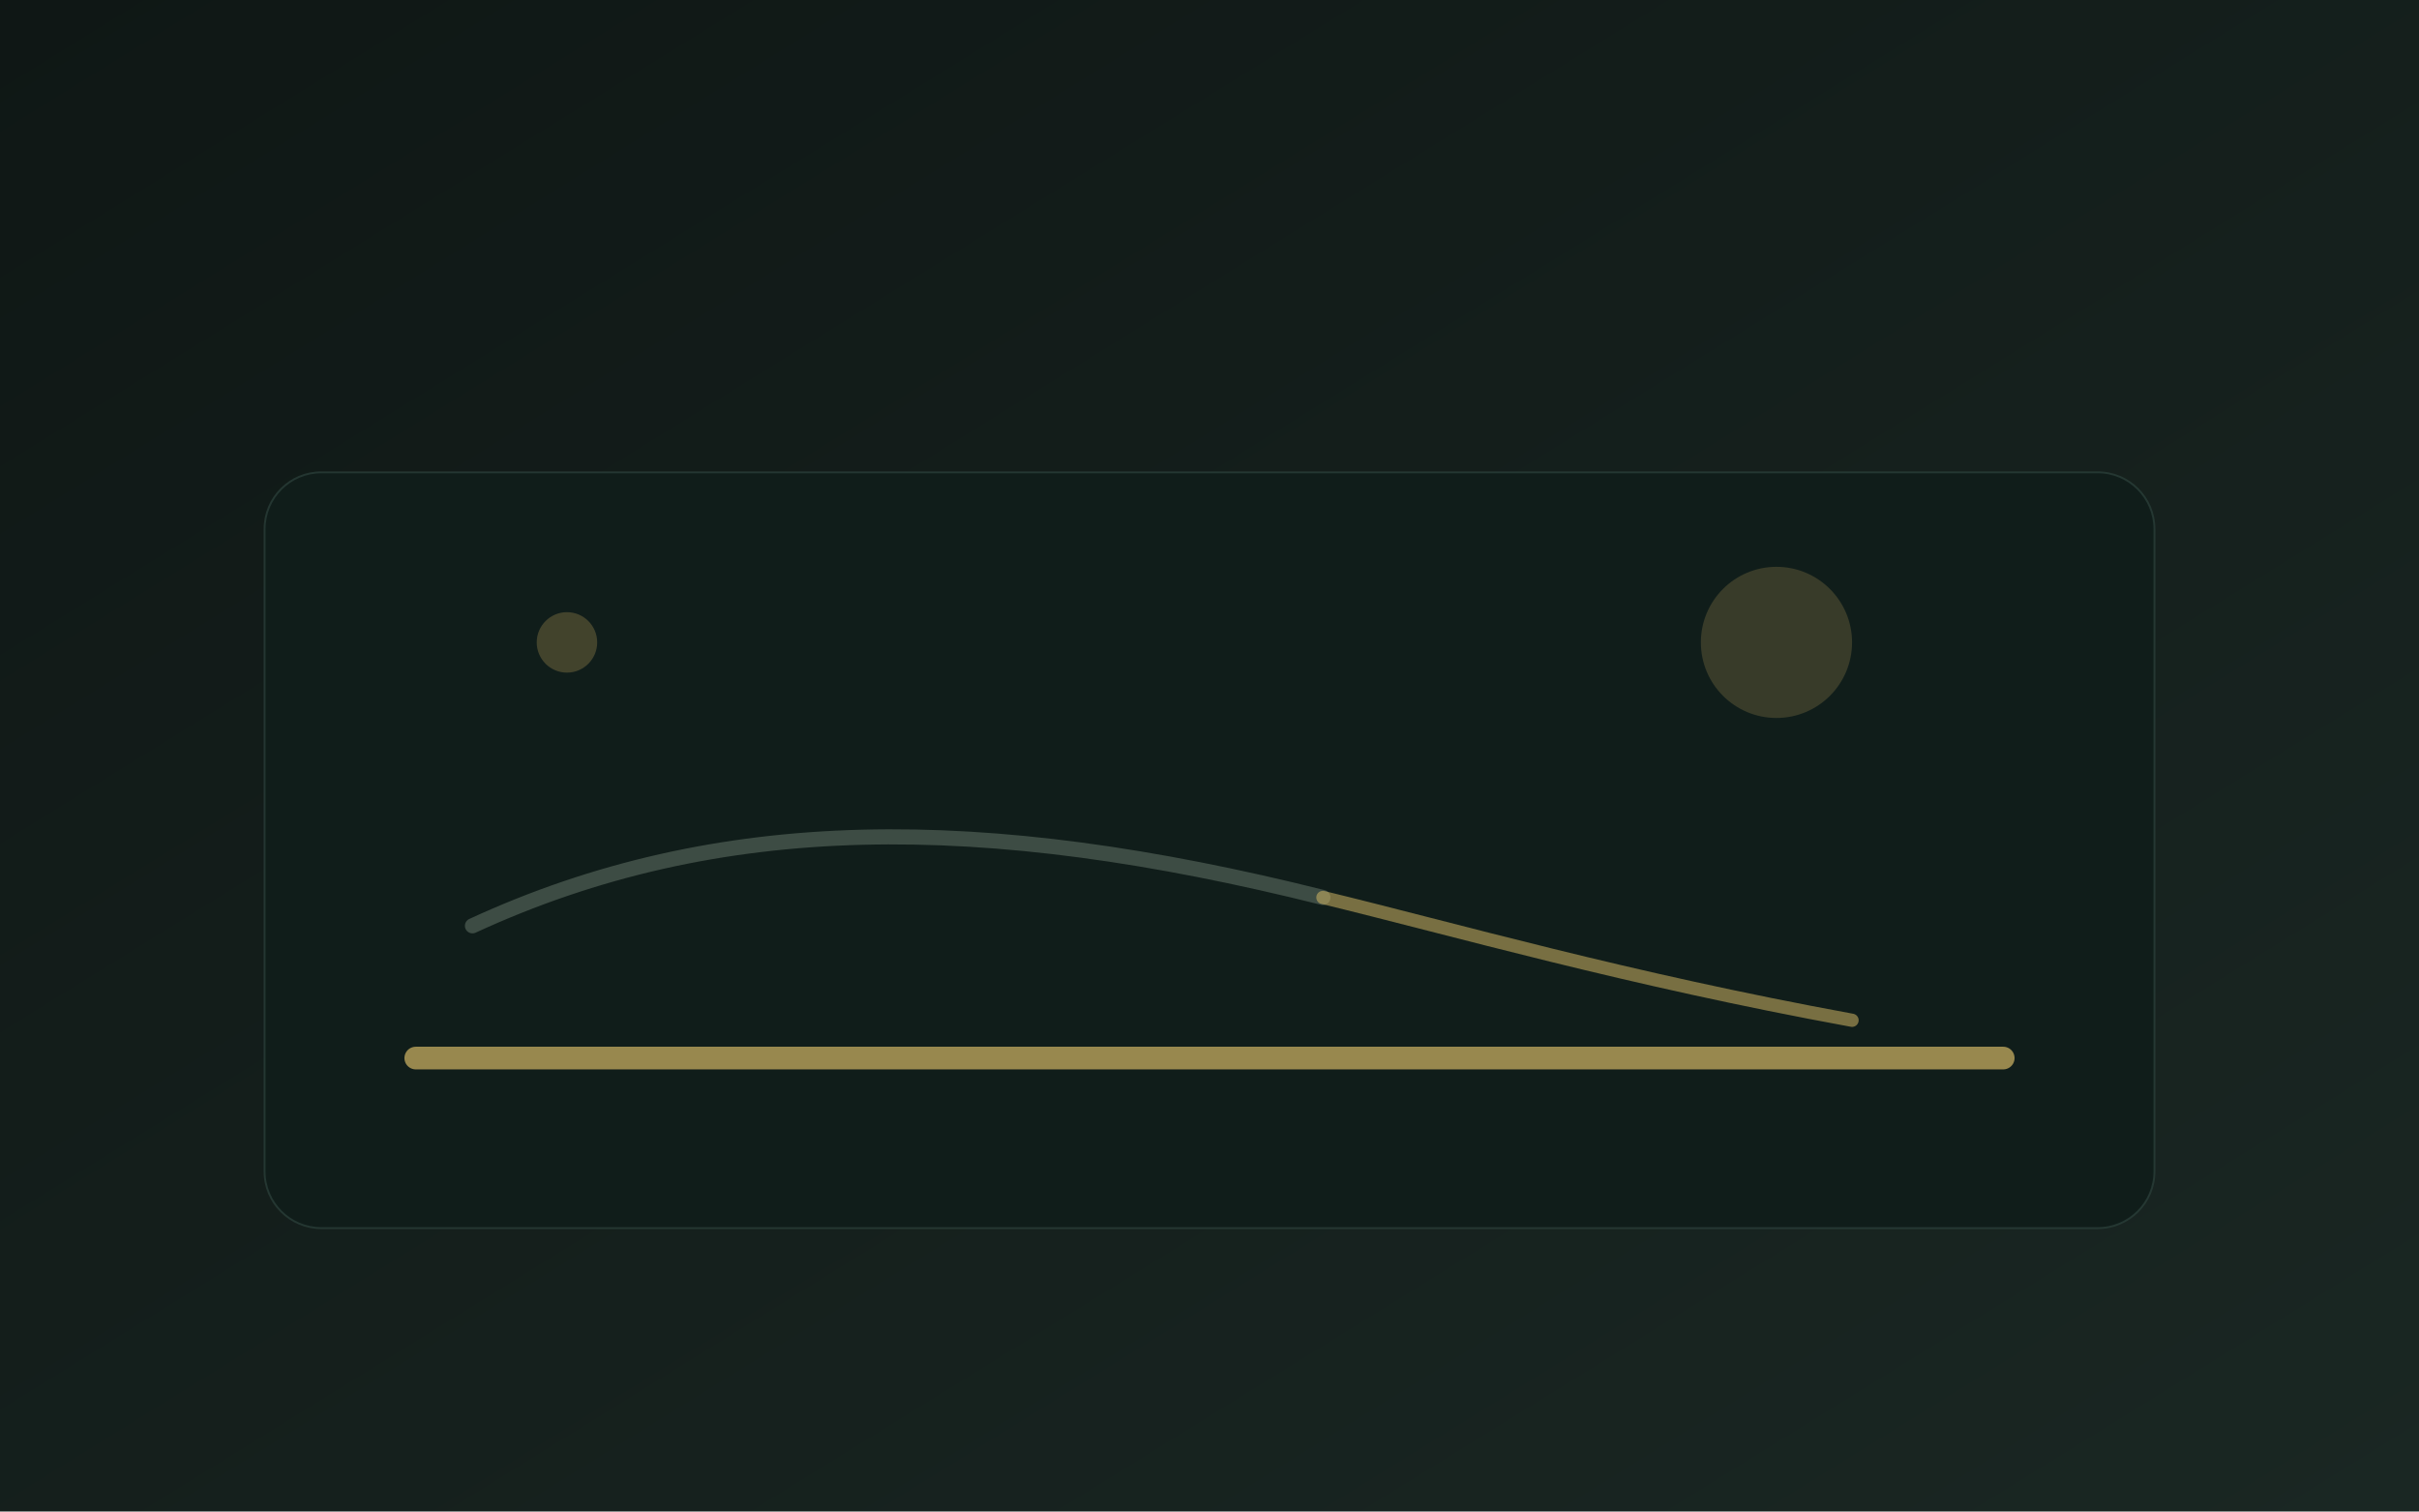
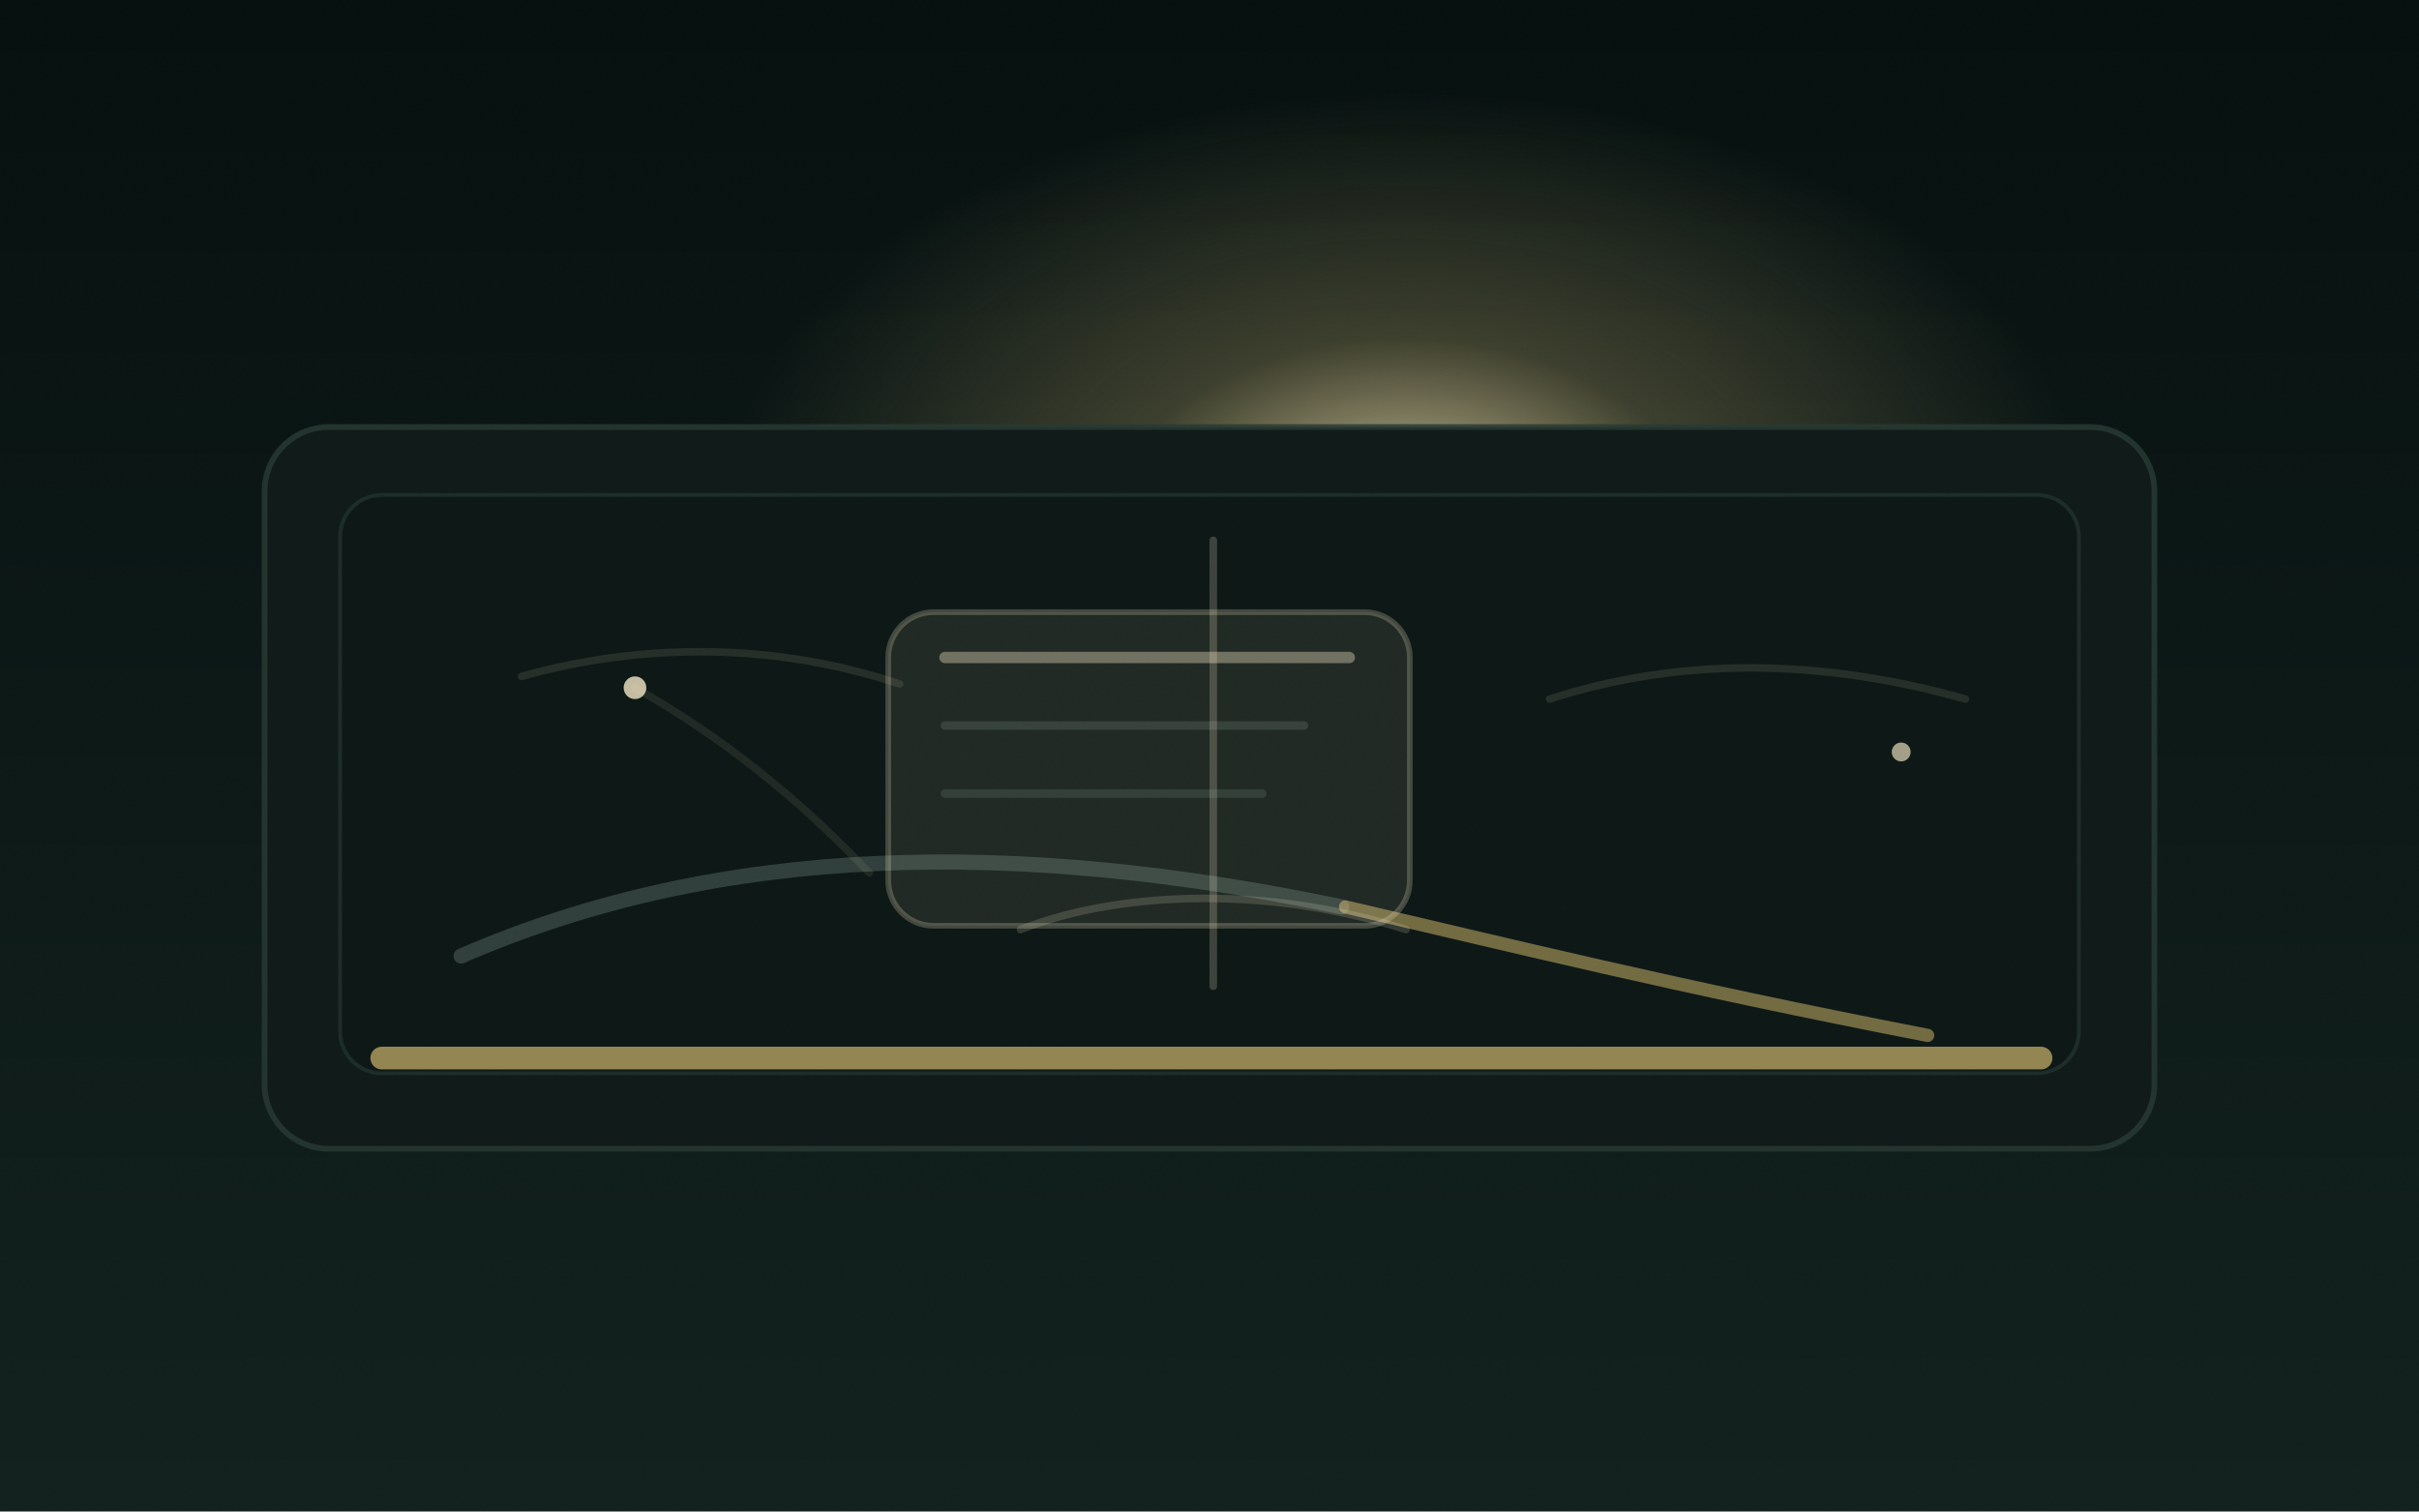
<svg xmlns="http://www.w3.org/2000/svg" viewBox="0 0 1280 800" role="img" aria-label="Workbench focus">
  <defs>
-     <linearGradient id="bg" x1="0" y1="0" x2="1" y2="1">
-       <stop offset="0%" stop-color="#0f1715" />
-       <stop offset="100%" stop-color="#1a2723" />
+     <linearGradient id="bg" x1="0" y1="0" x2="0" y2="1">
+       <stop offset="0%" stop-color="#06100f" />
+       <stop offset="100%" stop-color="#12211e" />
    </linearGradient>
+     <radialGradient id="lamp" cx="58%" cy="34%" r="28%">
+       <stop offset="0%" stop-color="#fff1ce" stop-opacity="0.8" />
+       <stop offset="42%" stop-color="#f0d58b" stop-opacity="0.22" />
+       <stop offset="100%" stop-color="#f0d58b" stop-opacity="0" />
+     </radialGradient>
+     <filter id="blur18" x="-20%" y="-20%" width="140%" height="140%">
+       <feGaussianBlur stdDeviation="18" />
+     </filter>
+     <filter id="grain" x="-10%" y="-10%" width="120%" height="120%">
+       <feTurbulence type="fractalNoise" baseFrequency="0.84" numOctaves="2" seed="27" />
+       <feComponentTransfer>
+         <feFuncA type="table" tableValues="0 0.05" />
+       </feComponentTransfer>
+     </filter>
  </defs>
  <rect width="1280" height="800" fill="url(#bg)" />
-   <rect x="140" y="250" width="1000" height="400" rx="30" fill="#101d1a" stroke="#2d423c" stroke-opacity="0.7" />
-   <path d="M220 560 H1060" stroke="#d2b565" stroke-opacity="0.7" stroke-width="12" stroke-linecap="round" />
-   <path d="M250 490 C 380 430, 520 430, 700 475" fill="none" stroke="#8ea08f" stroke-opacity="0.36" stroke-width="8" stroke-linecap="round" />
-   <path d="M700 475 C 770 492, 860 518, 980 540" fill="none" stroke="#d2b565" stroke-opacity="0.54" stroke-width="7" stroke-linecap="round" />
-   <circle cx="940" cy="340" r="40" fill="#d8b766" fill-opacity="0.2" />
-   <circle cx="300" cy="340" r="16" fill="#d8b766" fill-opacity="0.25" />
+   <rect width="1280" height="800" fill="url(#lamp)" />
+   <circle cx="944" cy="334" r="64" fill="#fff1ce" fill-opacity="0.18" filter="url(#blur18)" />
+   <circle cx="944" cy="334" r="38" fill="#fff1ce" fill-opacity="0.24" />
+   <rect x="140" y="226" width="1000" height="382" rx="34" fill="#101b19" stroke="#283a34" stroke-opacity="0.82" stroke-width="3" />
+   <rect x="180" y="262" width="920" height="306" rx="22" fill="#0d1816" stroke="#2b413a" stroke-opacity="0.5" stroke-width="2" />
+   <path d="M202 560 H1080" stroke="#e0c372" stroke-opacity="0.64" stroke-width="12" stroke-linecap="round" />
+   <path d="M244 506 C 382 446, 538 444, 710 480" fill="none" stroke="#8ea59a" stroke-opacity="0.28" stroke-width="8" stroke-linecap="round" />
+   <path d="M712 480 C 798 500, 886 522, 1020 548" fill="none" stroke="#e0c372" stroke-opacity="0.48" stroke-width="7" stroke-linecap="round" />
+   <rect x="470" y="324" width="276" height="166" rx="24" fill="#fff1ce" fill-opacity="0.08" stroke="#fff1ce" stroke-opacity="0.22" stroke-width="3" />
+   <path d="M500 348 H714" stroke="#fff1ce" stroke-opacity="0.36" stroke-width="6" stroke-linecap="round" />
+   <path d="M500 384 H690" stroke="#8ea59a" stroke-opacity="0.2" stroke-width="4.5" stroke-linecap="round" />
+   <path d="M500 420 H668" stroke="#8ea59a" stroke-opacity="0.18" stroke-width="4.5" stroke-linecap="round" />
+   <path d="M642 286 V522" stroke="#fff1ce" stroke-opacity="0.2" stroke-width="4" stroke-linecap="round" />
+   <path d="M540 492 C 596 470, 676 470, 744 492" fill="none" stroke="#fff1ce" stroke-opacity="0.16" stroke-width="4" stroke-linecap="round" />
+   <path d="M276 358 C 340 340, 410 340, 476 362" fill="none" stroke="#fff1ce" stroke-opacity="0.1" stroke-width="4" stroke-linecap="round" />
+   <path d="M820 370 C 888 348, 962 348, 1040 370" fill="none" stroke="#fff1ce" stroke-opacity="0.1" stroke-width="4" stroke-linecap="round" />
+   <circle cx="336" cy="364" r="6" fill="#fff1ce" fill-opacity="0.76" />
+   <circle cx="1006" cy="398" r="5" fill="#fff1ce" fill-opacity="0.62" />
+   <path d="M336 364 C 382 390, 422 422, 460 462" fill="none" stroke="#fff1ce" stroke-opacity="0.08" stroke-width="4" stroke-linecap="round" />
+   <rect width="1280" height="800" filter="url(#grain)" opacity="0.16" />
</svg>
